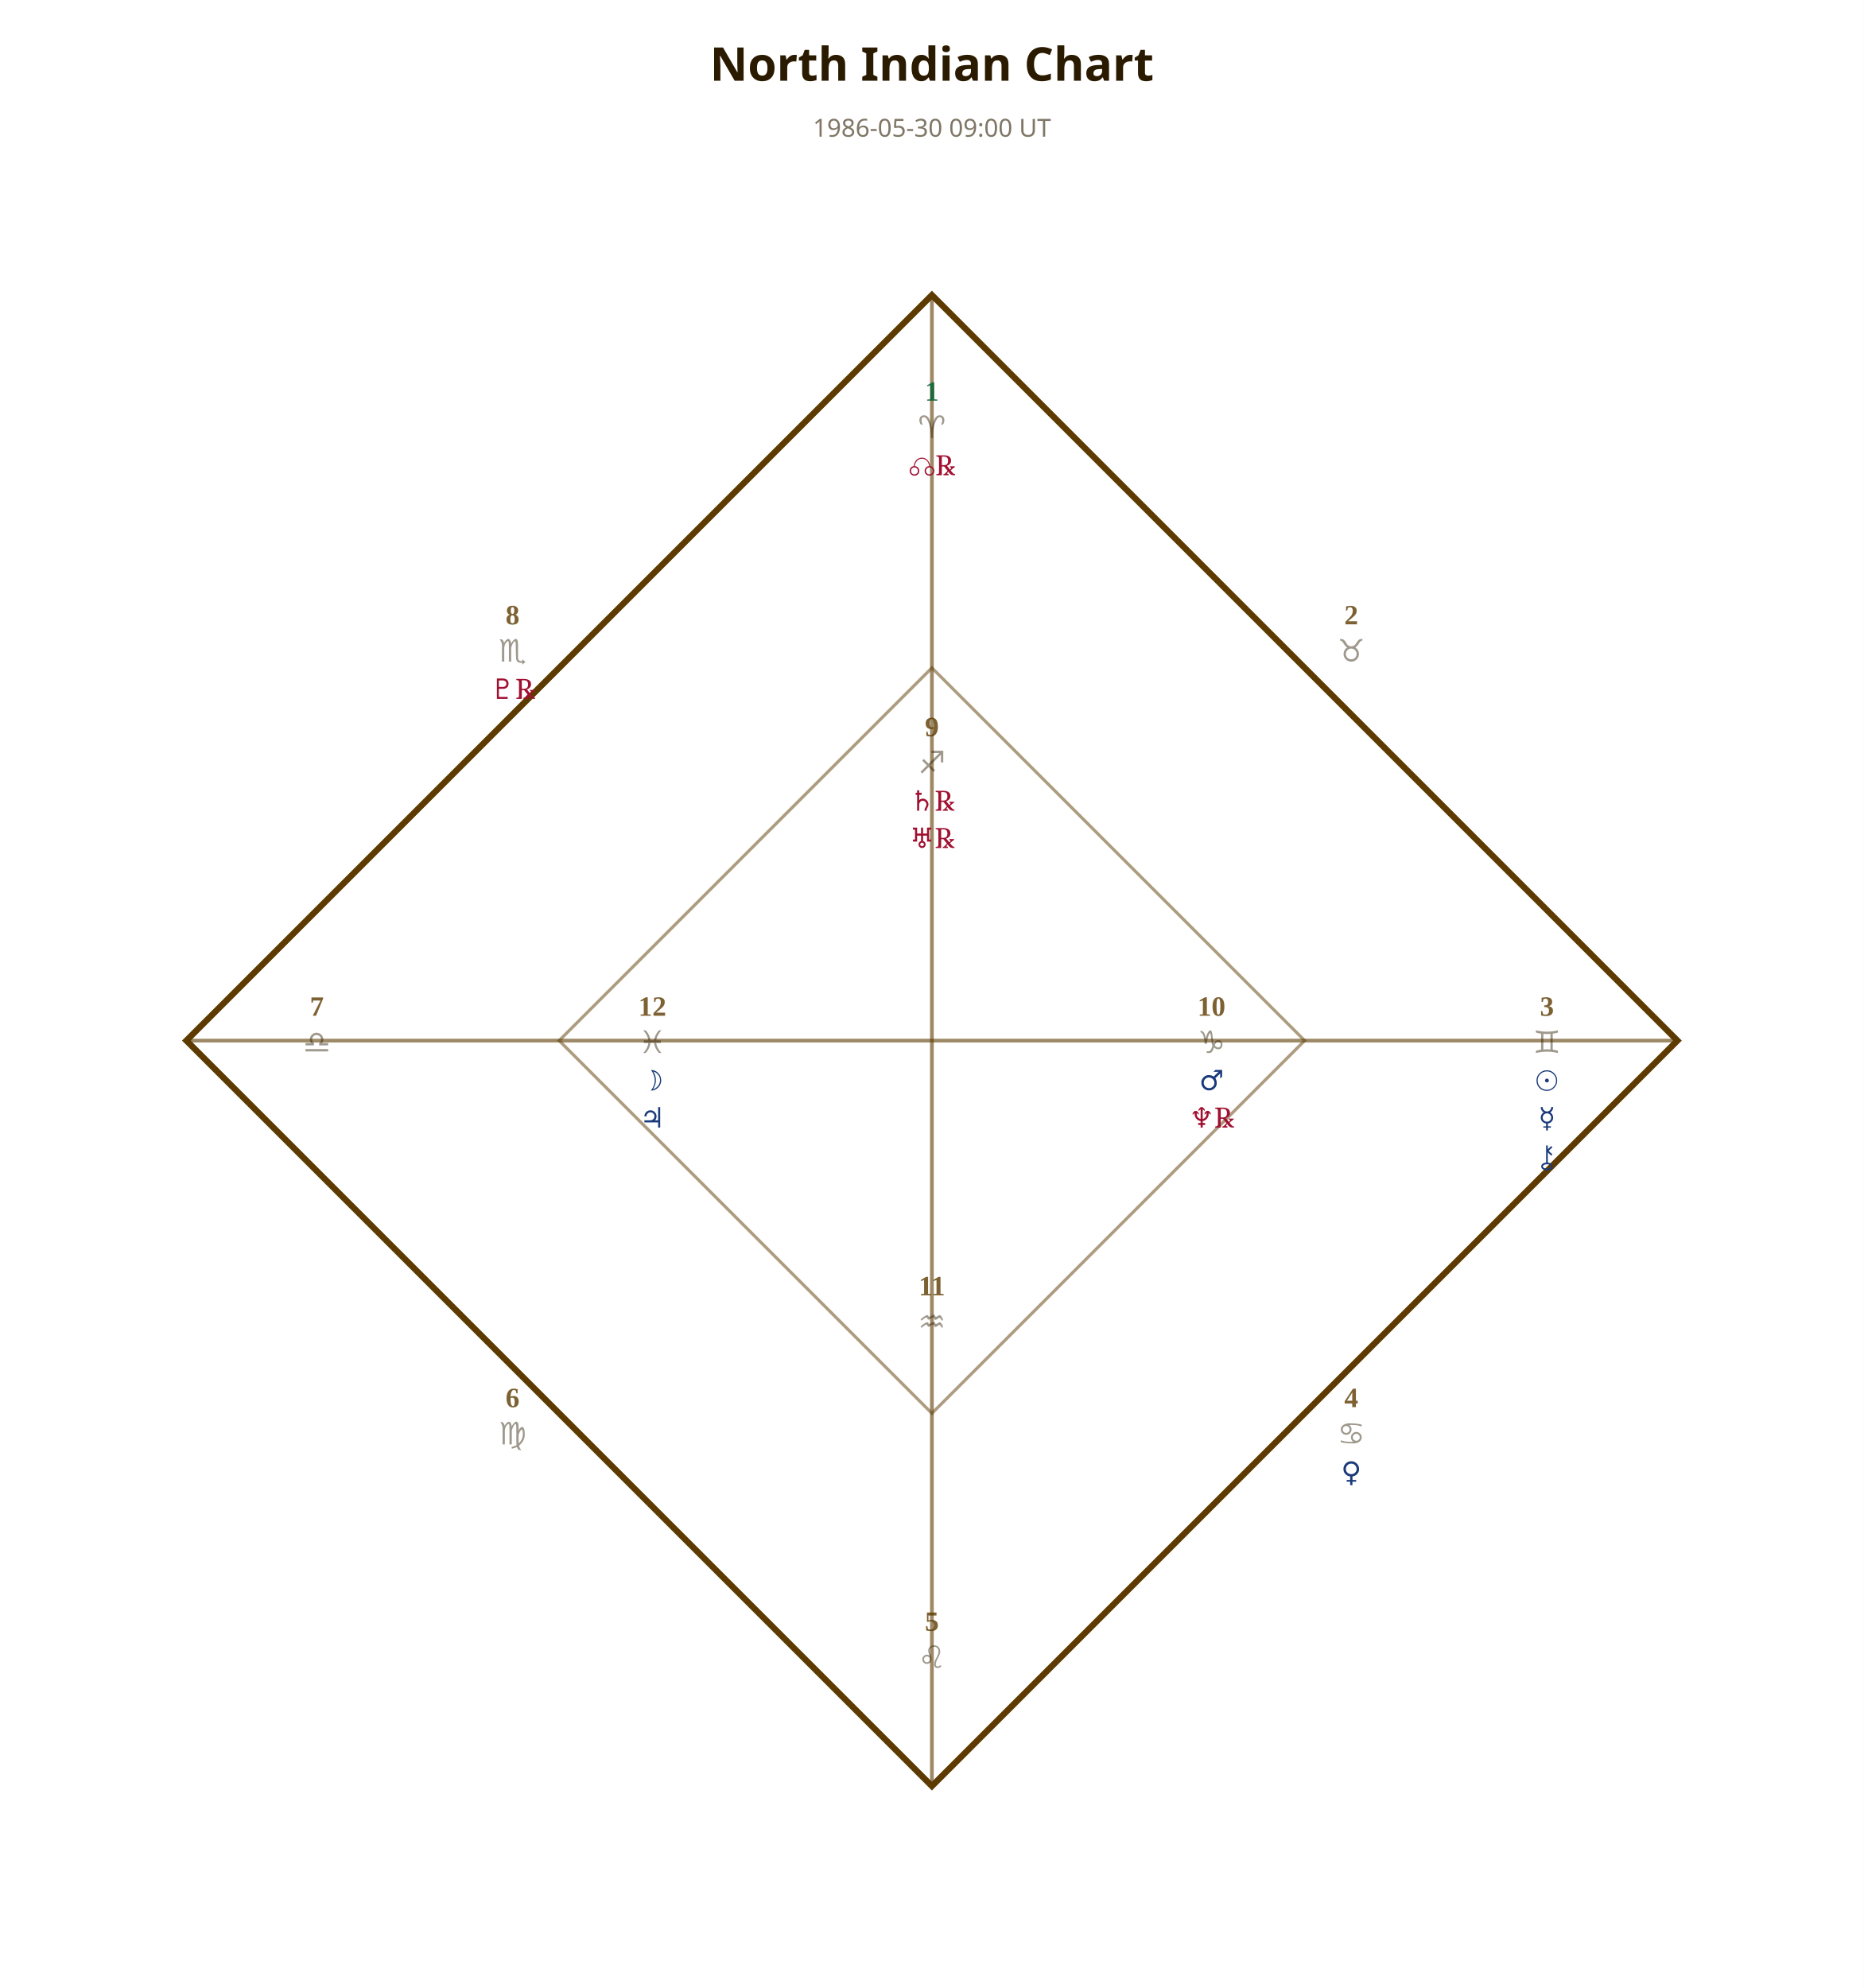
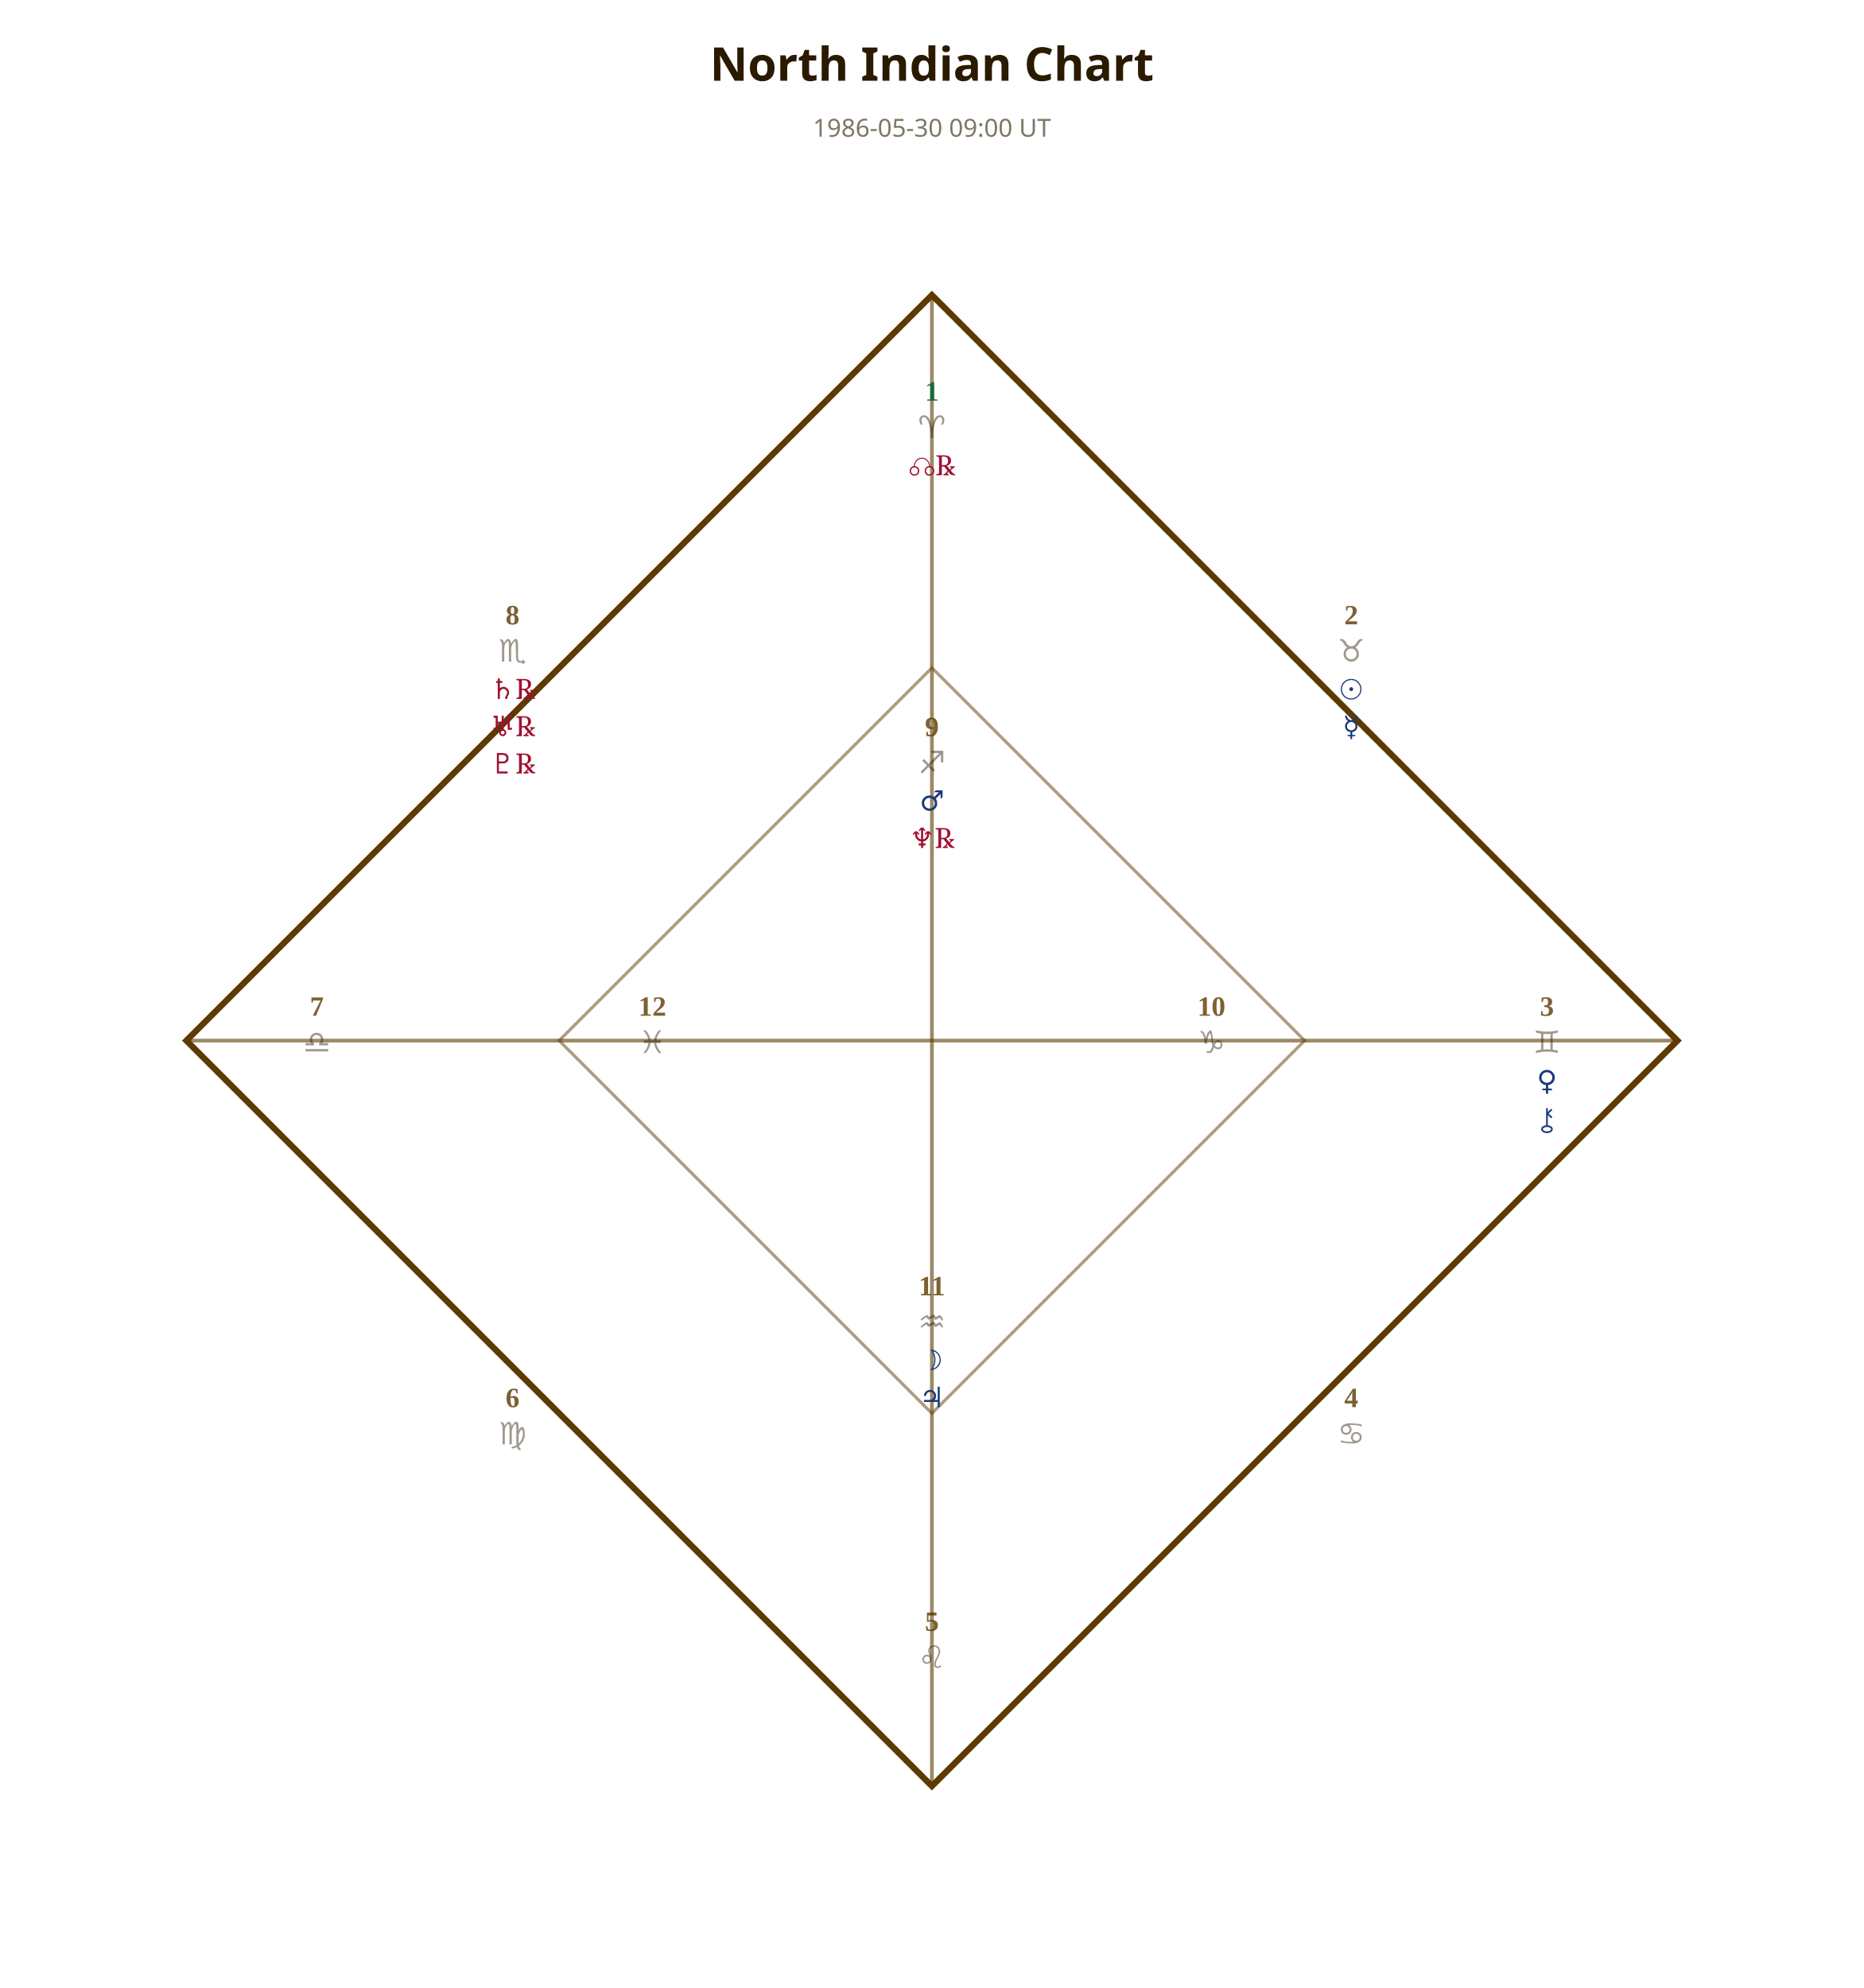
<svg xmlns="http://www.w3.org/2000/svg" viewBox="0 0 600 640" width="600" height="640">
  <rect width="600" height="640" fill="#ffffff" />
  <text x="300" y="26" text-anchor="middle" font-size="15" font-weight="600" font-family="'Segoe UI',system-ui,sans-serif" fill="#2a1a00">North Indian Chart</text>
  <text x="300" y="44" text-anchor="middle" font-size="8" font-family="'Segoe UI',system-ui,sans-serif" fill="#2a1a00" opacity=".6">1986-05-30 09:00 UT</text>
  <polygon points="300.0,95.0 540.0,335.0 300.0,575.0 60.0,335.0" fill="none" stroke="#5c3a00" stroke-width="2.0" />
  <polygon points="300.0,215.0 420.0,335.0 300.0,455.0 180.0,335.0" fill="none" stroke="#5c3a00" stroke-width="1.0" opacity=".5" />
  <line x1="300.0" y1="95.0" x2="300.0" y2="575.0" stroke="#5c3a00" stroke-width="1.2" opacity=".6" />
  <line x1="540.0" y1="335.0" x2="60.0" y2="335.0" stroke="#5c3a00" stroke-width="1.2" opacity=".6" />
  <text x="300.0" y="129.0" font-size="9" font-weight="600" text-anchor="middle" fill="#006030" opacity=".8">1</text>
  <text x="300.0" y="141.0" font-size="10" text-anchor="middle" font-family="serif" fill="#2a1a00" opacity=".45">♈</text>
  <text x="300.0" y="153.0" font-size="9" text-anchor="middle" font-family="serif" fill="#a01030">☊︎℞</text>
  <text x="435.0" y="201.0" font-size="9" font-weight="600" text-anchor="middle" fill="#5c3a00" opacity=".8">2</text>
  <text x="435.0" y="213.0" font-size="10" text-anchor="middle" font-family="serif" fill="#2a1a00" opacity=".45">♉</text>
+   <text x="435.0" y="225.0" font-size="9" text-anchor="middle" font-family="serif" fill="#1a3a7a">☉︎</text>
+   <text x="435.0" y="237.0" font-size="9" text-anchor="middle" font-family="serif" fill="#1a3a7a">☿︎</text>
  <text x="498.0" y="327.0" font-size="9" font-weight="600" text-anchor="middle" fill="#5c3a00" opacity=".8">3</text>
  <text x="498.0" y="339.0" font-size="10" text-anchor="middle" font-family="serif" fill="#2a1a00" opacity=".45">♊</text>
-   <text x="498.0" y="351.0" font-size="9" text-anchor="middle" font-family="serif" fill="#1a3a7a">☉︎</text>
-   <text x="498.0" y="363.0" font-size="9" text-anchor="middle" font-family="serif" fill="#1a3a7a">☿︎</text>
-   <text x="498.0" y="375.0" font-size="9" text-anchor="middle" font-family="serif" fill="#1a3a7a">⚷︎</text>
+   <text x="498.0" y="351.0" font-size="9" text-anchor="middle" font-family="serif" fill="#1a3a7a">♀︎</text>
+   <text x="498.0" y="363.0" font-size="9" text-anchor="middle" font-family="serif" fill="#1a3a7a">⚷︎</text>
  <text x="435.0" y="453.0" font-size="9" font-weight="600" text-anchor="middle" fill="#5c3a00" opacity=".8">4</text>
  <text x="435.0" y="465.0" font-size="10" text-anchor="middle" font-family="serif" fill="#2a1a00" opacity=".45">♋</text>
-   <text x="435.0" y="477.0" font-size="9" text-anchor="middle" font-family="serif" fill="#1a3a7a">♀︎</text>
  <text x="300.0" y="525.0" font-size="9" font-weight="600" text-anchor="middle" fill="#5c3a00" opacity=".8">5</text>
  <text x="300.0" y="537.0" font-size="10" text-anchor="middle" font-family="serif" fill="#2a1a00" opacity=".45">♌</text>
  <text x="165.0" y="453.0" font-size="9" font-weight="600" text-anchor="middle" fill="#5c3a00" opacity=".8">6</text>
  <text x="165.0" y="465.0" font-size="10" text-anchor="middle" font-family="serif" fill="#2a1a00" opacity=".45">♍</text>
  <text x="102.0" y="327.0" font-size="9" font-weight="600" text-anchor="middle" fill="#5c3a00" opacity=".8">7</text>
  <text x="102.0" y="339.0" font-size="10" text-anchor="middle" font-family="serif" fill="#2a1a00" opacity=".45">♎</text>
  <text x="165.0" y="201.0" font-size="9" font-weight="600" text-anchor="middle" fill="#5c3a00" opacity=".8">8</text>
  <text x="165.0" y="213.0" font-size="10" text-anchor="middle" font-family="serif" fill="#2a1a00" opacity=".45">♏</text>
-   <text x="165.0" y="225.0" font-size="9" text-anchor="middle" font-family="serif" fill="#a01030">♇︎℞</text>
+   <text x="165.0" y="225.0" font-size="9" text-anchor="middle" font-family="serif" fill="#a01030">♄︎℞</text>
+   <text x="165.0" y="237.0" font-size="9" text-anchor="middle" font-family="serif" fill="#a01030">♅︎℞</text>
+   <text x="165.0" y="249.0" font-size="9" text-anchor="middle" font-family="serif" fill="#a01030">♇︎℞</text>
  <text x="300.0" y="237.0" font-size="9" font-weight="600" text-anchor="middle" fill="#5c3a00" opacity=".8">9</text>
  <text x="300.0" y="249.0" font-size="10" text-anchor="middle" font-family="serif" fill="#2a1a00" opacity=".45">♐</text>
-   <text x="300.0" y="261.0" font-size="9" text-anchor="middle" font-family="serif" fill="#a01030">♄︎℞</text>
-   <text x="300.0" y="273.0" font-size="9" text-anchor="middle" font-family="serif" fill="#a01030">♅︎℞</text>
+   <text x="300.0" y="261.0" font-size="9" text-anchor="middle" font-family="serif" fill="#1a3a7a">♂︎</text>
+   <text x="300.0" y="273.0" font-size="9" text-anchor="middle" font-family="serif" fill="#a01030">♆︎℞</text>
  <text x="390.0" y="327.0" font-size="9" font-weight="600" text-anchor="middle" fill="#5c3a00" opacity=".8">10</text>
  <text x="390.0" y="339.0" font-size="10" text-anchor="middle" font-family="serif" fill="#2a1a00" opacity=".45">♑</text>
-   <text x="390.0" y="351.0" font-size="9" text-anchor="middle" font-family="serif" fill="#1a3a7a">♂︎</text>
-   <text x="390.0" y="363.0" font-size="9" text-anchor="middle" font-family="serif" fill="#a01030">♆︎℞</text>
  <text x="300.0" y="417.0" font-size="9" font-weight="600" text-anchor="middle" fill="#5c3a00" opacity=".8">11</text>
  <text x="300.0" y="429.0" font-size="10" text-anchor="middle" font-family="serif" fill="#2a1a00" opacity=".45">♒</text>
+   <text x="300.0" y="441.0" font-size="9" text-anchor="middle" font-family="serif" fill="#1a3a7a">☽︎</text>
+   <text x="300.0" y="453.0" font-size="9" text-anchor="middle" font-family="serif" fill="#1a3a7a">♃︎</text>
  <text x="210.0" y="327.0" font-size="9" font-weight="600" text-anchor="middle" fill="#5c3a00" opacity=".8">12</text>
  <text x="210.0" y="339.0" font-size="10" text-anchor="middle" font-family="serif" fill="#2a1a00" opacity=".45">♓</text>
-   <text x="210.0" y="351.0" font-size="9" text-anchor="middle" font-family="serif" fill="#1a3a7a">☽︎</text>
-   <text x="210.0" y="363.0" font-size="9" text-anchor="middle" font-family="serif" fill="#1a3a7a">♃︎</text>
</svg>
